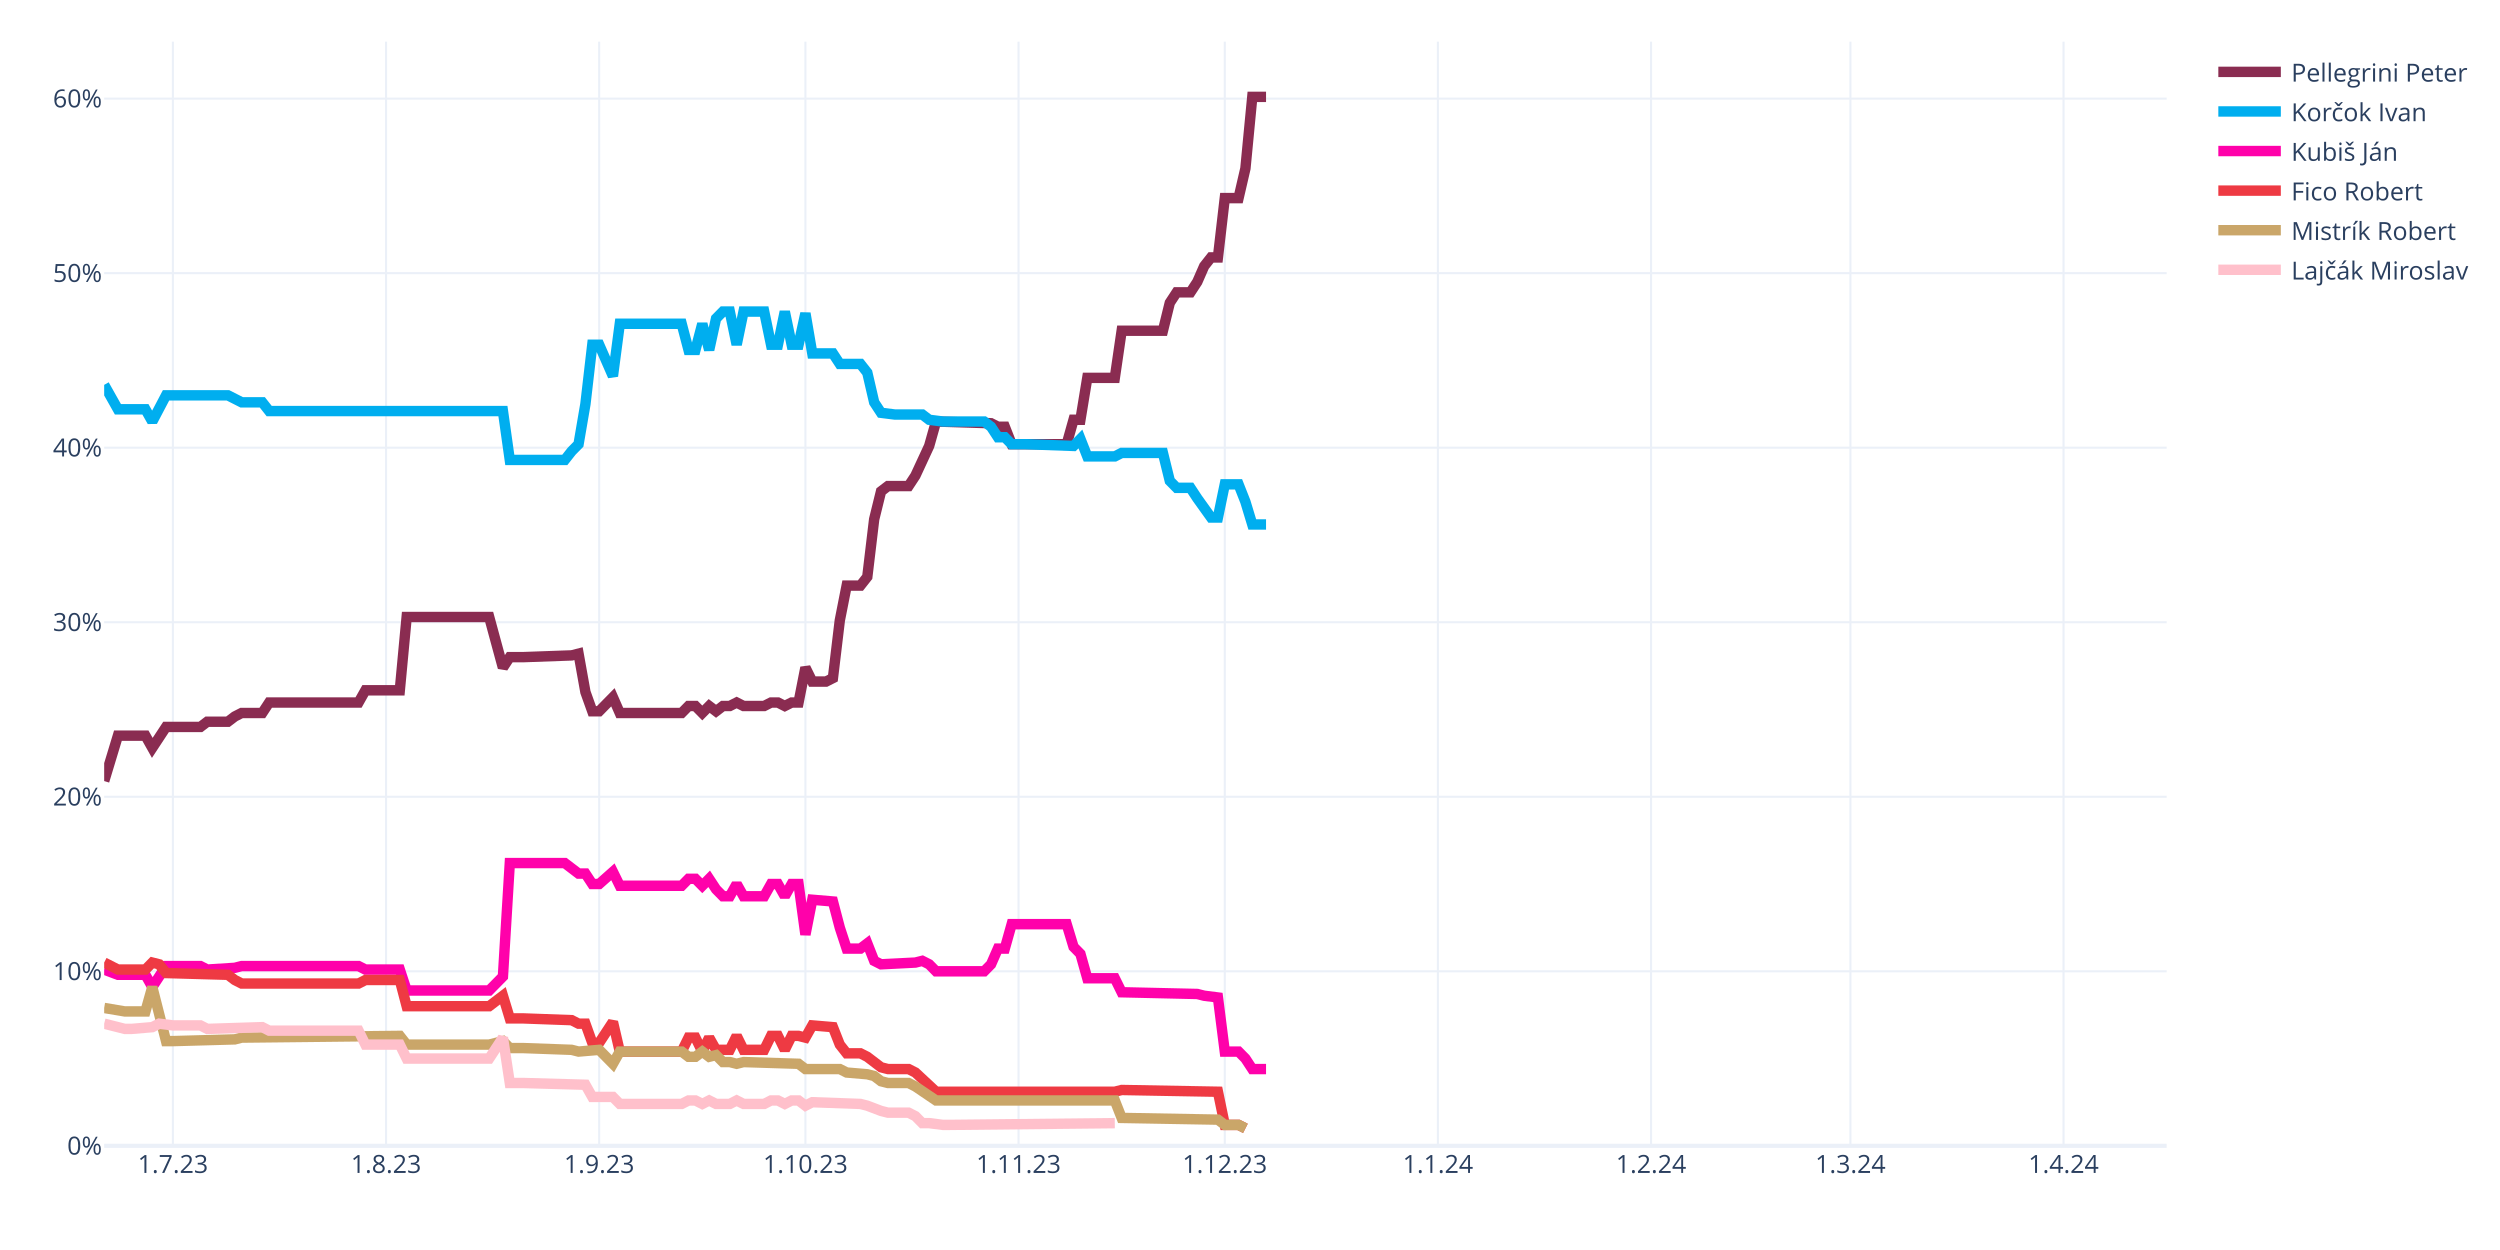
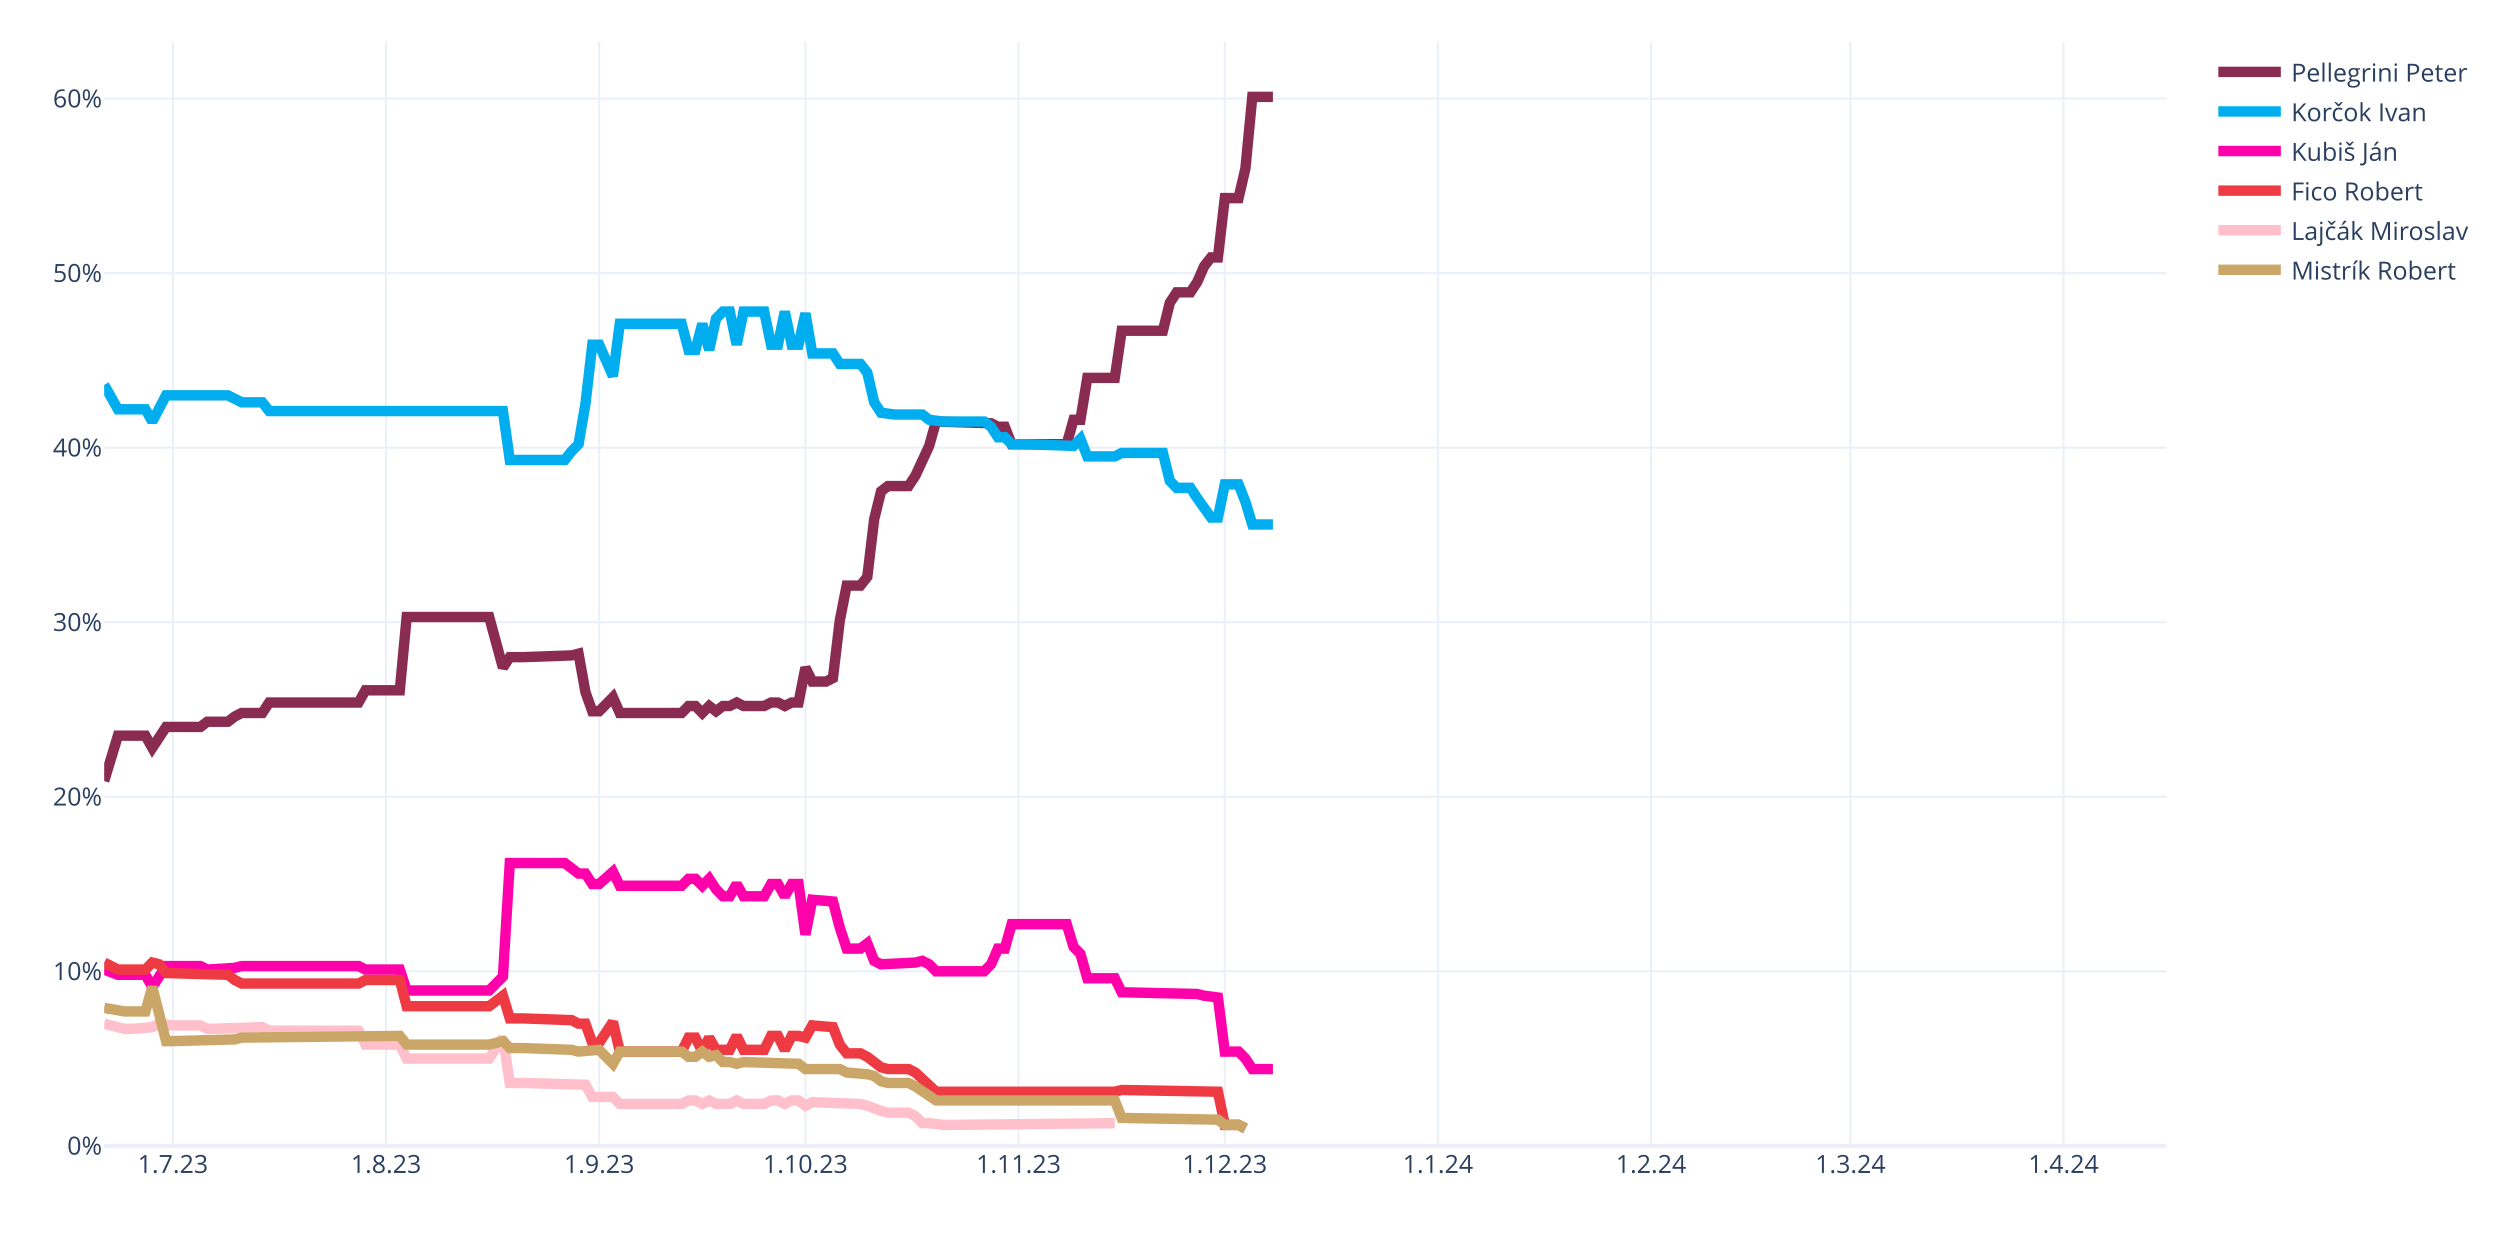
<svg xmlns="http://www.w3.org/2000/svg" class="main-svg" width="1200" height="600" style="" viewBox="0 0 1200 600">
  <rect x="0" y="0" width="1200" height="600" style="fill: rgb(255, 255, 255); fill-opacity: 1;" />
-   <defs id="defs-c23c09">
+   <defs id="defs-a255e2">
    <g class="clips">
-       <clipPath id="clipc23c09xyplot" class="plotclip">
+       <clipPath id="clipa255e2xyplot" class="plotclip">
        <rect width="990" height="530" />
      </clipPath>
-       <clipPath class="axesclip" id="clipc23c09x">
+       <clipPath class="axesclip" id="clipa255e2x">
        <rect x="50" y="0" width="990" height="600" />
      </clipPath>
-       <clipPath class="axesclip" id="clipc23c09y">
+       <clipPath class="axesclip" id="clipa255e2y">
        <rect x="0" y="20" width="1200" height="530" />
      </clipPath>
-       <clipPath class="axesclip" id="clipc23c09xy">
+       <clipPath class="axesclip" id="clipa255e2xy">
        <rect x="50" y="20" width="990" height="530" />
      </clipPath>
    </g>
    <g class="gradients" />
    <g class="patterns" />
  </defs>
  <g class="bglayer" />
  <g class="layer-below">
    <g class="imagelayer" />
    <g class="shapelayer" />
  </g>
  <g class="cartesianlayer">
    <g class="subplot xy">
      <g class="layer-subplot">
        <g class="shapelayer" />
        <g class="imagelayer" />
      </g>
      <g class="minor-gridlayer">
        <g class="x" />
        <g class="y" />
      </g>
      <g class="gridlayer">
        <g class="x">
          <path class="xgrid crisp" transform="translate(83,0)" d="M0,20v530" style="stroke: rgb(235, 240, 248); stroke-opacity: 1; stroke-width: 1px;" />
          <path class="xgrid crisp" transform="translate(185.3,0)" d="M0,20v530" style="stroke: rgb(235, 240, 248); stroke-opacity: 1; stroke-width: 1px;" />
          <path class="xgrid crisp" transform="translate(287.6,0)" d="M0,20v530" style="stroke: rgb(235, 240, 248); stroke-opacity: 1; stroke-width: 1px;" />
          <path class="xgrid crisp" transform="translate(386.6,0)" d="M0,20v530" style="stroke: rgb(235, 240, 248); stroke-opacity: 1; stroke-width: 1px;" />
          <path class="xgrid crisp" transform="translate(488.9,0)" d="M0,20v530" style="stroke: rgb(235, 240, 248); stroke-opacity: 1; stroke-width: 1px;" />
          <path class="xgrid crisp" transform="translate(587.9,0)" d="M0,20v530" style="stroke: rgb(235, 240, 248); stroke-opacity: 1; stroke-width: 1px;" />
          <path class="xgrid crisp" transform="translate(690.2,0)" d="M0,20v530" style="stroke: rgb(235, 240, 248); stroke-opacity: 1; stroke-width: 1px;" />
          <path class="xgrid crisp" transform="translate(792.5,0)" d="M0,20v530" style="stroke: rgb(235, 240, 248); stroke-opacity: 1; stroke-width: 1px;" />
          <path class="xgrid crisp" transform="translate(888.2,0)" d="M0,20v530" style="stroke: rgb(235, 240, 248); stroke-opacity: 1; stroke-width: 1px;" />
          <path class="xgrid crisp" transform="translate(990.5,0)" d="M0,20v530" style="stroke: rgb(235, 240, 248); stroke-opacity: 1; stroke-width: 1px;" />
        </g>
        <g class="y">
          <path class="ygrid crisp" transform="translate(0,466.22)" d="M50,0h990" style="stroke: rgb(235, 240, 248); stroke-opacity: 1; stroke-width: 1px;" />
          <path class="ygrid crisp" transform="translate(0,382.45)" d="M50,0h990" style="stroke: rgb(235, 240, 248); stroke-opacity: 1; stroke-width: 1px;" />
          <path class="ygrid crisp" transform="translate(0,298.67)" d="M50,0h990" style="stroke: rgb(235, 240, 248); stroke-opacity: 1; stroke-width: 1px;" />
          <path class="ygrid crisp" transform="translate(0,214.89)" d="M50,0h990" style="stroke: rgb(235, 240, 248); stroke-opacity: 1; stroke-width: 1px;" />
          <path class="ygrid crisp" transform="translate(0,131.11)" d="M50,0h990" style="stroke: rgb(235, 240, 248); stroke-opacity: 1; stroke-width: 1px;" />
          <path class="ygrid crisp" transform="translate(0,47.34)" d="M50,0h990" style="stroke: rgb(235, 240, 248); stroke-opacity: 1; stroke-width: 1px;" />
        </g>
      </g>
      <g class="zerolinelayer">
        <path class="yzl zl crisp" transform="translate(0,550)" d="M50,0h990" style="stroke: rgb(235, 240, 248); stroke-opacity: 1; stroke-width: 2px;" />
      </g>
      <path class="xlines-below" />
      <path class="ylines-below" />
      <g class="overlines-below" />
      <g class="xaxislayer-below" />
      <g class="yaxislayer-below" />
      <g class="overaxes-below" />
-       <g class="plot" transform="translate(50,20)" clip-path="url(#clipc23c09xyplot)">
+       <g class="plot" transform="translate(50,20)" clip-path="url(#clipa255e2xyplot)">
        <g class="scatterlayer mlayer">
-           <g class="trace scatter trace658388" style="stroke-miterlimit: 2; opacity: 1;">
-             <g class="fills" />
-             <g class="errorbars" />
-             <g class="lines">
-               <path class="js-line" d="M0,354.91L6.6,333.12L9.9,333.12L19.8,333.12L23.1,338.99L29.7,328.94L33,328.94L46.2,328.94L49.5,326.42L59.4,326.42L62.7,323.91L66,322.23L69.3,322.23L75.9,322.23L79.2,317.21L122.1,317.21L125.4,311.34L141.9,311.34L145.2,276.16L184.8,276.16L191.4,300.45L194.7,295.42L201.3,295.42L224.4,294.59L227.7,293.75L231,312.18L234.3,321.4L237.6,321.4L240.9,318.04L244.2,314.69L247.5,322.23L277.2,322.23L280.5,318.88L283.8,318.88L287.1,322.23L290.4,318.88L293.7,321.4L297,318.88L300.3,318.88L303.6,317.21L306.9,318.88L316.8,318.88L320.1,317.21L323.4,317.21L326.7,318.88L330,317.21L333.3,317.21L336.6,300.45L339.9,307.15L346.5,307.15L349.8,305.48L353.1,277.83L356.4,261.08L363,261.08L366.3,256.89L369.6,229.24L372.9,215.84L376.2,213.32L379.5,213.32L386.1,213.32L389.4,208.3L396,194.05L399.3,182.33L425.7,183.16L429,184.84L432.3,184.84L435.6,193.22L462,193.22L465.3,181.49L468.6,181.49L471.9,161.38L485.1,161.38L488.4,138.76L508.2,138.76L511.5,125.36L514.8,120.33L518.1,120.33L521.4,120.33L524.7,115.3L528,107.76L531.3,103.57L534.6,103.57L537.9,75.09L544.5,75.09L547.8,60.85L551.1,26.5L554.4,26.5L557.7,26.5" style="vector-effect: none; fill: none; stroke: rgb(138, 44, 81); stroke-opacity: 1; stroke-width: 5px; opacity: 1;" />
-             </g>
-             <g class="points" />
-             <g class="text" />
-           </g>
-           <g class="trace scatter trace007fae" style="stroke-miterlimit: 2; opacity: 1;">
-             <g class="fills" />
-             <g class="errorbars" />
-             <g class="lines">
-               <path class="js-line" d="M0,164.73L6.6,176.46L9.9,176.46L19.8,176.46L23.1,182.33L29.7,169.76L33,169.76L59.4,169.76L62.7,171.43L66,173.11L69.3,173.11L75.9,173.11L79.2,177.3L191.4,177.3L194.7,200.76L221.1,200.76L224.4,196.57L227.7,193.22L231,173.95L234.3,145.46L237.6,145.46L244.2,160.54L247.5,135.41L277.2,135.41L280.5,147.98L283.8,147.98L287.1,135.41L290.4,147.98L293.7,132.9L297,129.55L300.3,129.55L303.6,145.46L306.9,129.55L316.8,129.55L320.1,145.46L323.4,145.46L326.7,129.55L330,145.46L333.3,145.46L336.6,130.38L339.9,149.65L349.8,149.65L353.1,154.68L363,154.68L366.3,158.87L369.6,173.11L372.9,178.14L379.5,178.97L382.8,178.97L392.7,178.97L396,181.49L402.6,182.33L405.9,182.33L422.4,182.33L425.7,184.84L429,189.87L432.3,189.87L435.6,193.22L442.2,193.22L465.3,194.05L468.6,190.7L471.9,199.08L475.2,199.08L485.1,199.08L488.4,197.41L508.2,197.41L511.5,210.81L514.8,214.16L518.1,214.16L521.4,214.16L524.7,219.19L531.3,228.4L534.6,228.4L537.9,212.49L541.2,212.49L544.5,212.49L547.8,220.86L551.1,231.75L554.4,231.75L557.7,231.75" style="vector-effect: none; fill: none; stroke: rgb(0, 174, 239); stroke-opacity: 1; stroke-width: 5px; opacity: 1;" />
-             </g>
-             <g class="points" />
-             <g class="text" />
-           </g>
-           <g class="trace scatter tracefce4bd" style="stroke-miterlimit: 2; opacity: 1;">
-             <g class="fills" />
-             <g class="errorbars" />
-             <g class="lines">
-               <path class="js-line" d="M0,445.39L6.6,447.9L9.9,447.9L19.8,447.9L23.1,453.76L29.7,443.71L33,443.71L46.2,443.71L49.5,445.39L62.7,444.55L66,443.71L122.1,443.71L125.4,445.39L141.9,445.39L145.2,455.44L184.8,455.44L191.4,448.74L194.7,394.28L201.3,394.28L221.1,394.28L224.4,396.79L227.7,399.31L231,399.31L234.3,404.33L237.6,404.33L244.2,398.47L247.5,405.17L277.2,405.17L280.5,401.82L283.8,401.82L287.1,405.17L290.4,401.82L293.7,406.85L297,410.2L300.3,410.2L303.6,404.33L306.9,410.2L316.8,410.2L320.1,404.33L323.4,404.33L326.7,410.2L330,404.33L333.3,404.33L336.6,428.63L339.9,411.87L349.8,412.71L353.1,425.28L356.4,435.33L359.7,435.33L363,435.33L366.3,432.82L369.6,441.2L372.9,442.87L389.4,442.03L392.7,441.2L396,442.87L399.3,446.22L422.4,446.22L425.7,442.87L429,435.33L432.3,435.33L435.6,423.6L442.2,423.6L462,423.6L465.3,434.49L468.6,437.85L471.9,449.57L485.1,449.57L488.4,456.28L524.7,457.11L528,457.95L534.6,458.79L537.9,484.76L544.5,484.76L547.8,488.11L551.1,493.14L554.4,493.14L557.7,493.14" style="vector-effect: none; fill: none; stroke: rgb(255, 1, 170); stroke-opacity: 1; stroke-width: 5px; opacity: 1;" />
-             </g>
-             <g class="points" />
-             <g class="text" />
-           </g>
-           <g class="trace scatter tracea960ab" style="stroke-miterlimit: 2; opacity: 1;">
+           <g class="trace scatter tracec82428" style="stroke-miterlimit: 2; opacity: 1;">
+             <g class="fills" />
+             <g class="errorbars" />
+             <g class="lines">
+               <path class="js-line" d="M0,354.91L6.6,333.12L9.9,333.12L19.8,333.12L23.1,338.99L29.7,328.94L33,328.94L46.2,328.94L49.5,326.42L59.4,326.42L62.7,323.91L66,322.23L69.3,322.23L75.9,322.23L79.2,317.21L122.1,317.21L125.4,311.34L141.9,311.34L145.2,276.16L184.8,276.16L191.4,300.45L194.7,295.42L201.3,295.42L224.4,294.59L227.7,293.75L231,312.18L234.3,321.4L237.6,321.4L240.9,318.04L244.2,314.69L247.5,322.23L277.2,322.23L280.5,318.88L283.8,318.88L287.1,322.23L290.4,318.88L293.7,321.4L297,318.88L300.3,318.88L303.6,317.21L306.9,318.88L316.8,318.88L320.1,317.21L323.4,317.21L326.7,318.88L330,317.21L333.3,317.21L336.6,300.45L339.9,307.15L346.5,307.15L349.8,305.48L353.1,277.83L356.4,261.08L363,261.08L366.3,256.89L369.6,229.24L372.9,215.84L376.2,213.32L379.5,213.32L386.1,213.32L389.4,208.3L396,194.05L399.3,182.33L425.7,183.16L429,184.84L432.3,184.84L435.6,193.22L462,193.22L465.3,181.49L468.6,181.49L471.9,161.38L485.1,161.38L488.4,138.76L508.2,138.76L511.5,125.36L514.8,120.33L518.1,120.33L521.4,120.33L524.7,115.3L528,107.76L531.3,103.57L534.6,103.57L537.9,75.09L544.5,75.09L547.8,60.85L551.1,26.5L554.4,26.5L561,26.5" style="vector-effect: none; fill: none; stroke: rgb(138, 44, 81); stroke-opacity: 1; stroke-width: 5px; opacity: 1;" />
+             </g>
+             <g class="points" />
+             <g class="text" />
+           </g>
+           <g class="trace scatter tracedb1215" style="stroke-miterlimit: 2; opacity: 1;">
+             <g class="fills" />
+             <g class="errorbars" />
+             <g class="lines">
+               <path class="js-line" d="M0,164.73L6.6,176.46L9.9,176.46L19.8,176.46L23.1,182.33L29.7,169.76L33,169.76L59.4,169.76L62.7,171.43L66,173.11L69.3,173.11L75.9,173.11L79.2,177.3L191.4,177.3L194.7,200.76L221.1,200.76L224.4,196.57L227.7,193.22L231,173.95L234.3,145.46L237.6,145.46L244.2,160.54L247.5,135.41L277.2,135.41L280.5,147.98L283.8,147.98L287.1,135.41L290.4,147.98L293.7,132.9L297,129.55L300.3,129.55L303.6,145.46L306.9,129.55L316.8,129.55L320.1,145.46L323.4,145.46L326.7,129.55L330,145.46L333.3,145.46L336.6,130.38L339.9,149.65L349.8,149.65L353.1,154.68L363,154.68L366.3,158.87L369.6,173.11L372.9,178.14L379.5,178.97L382.8,178.97L392.7,178.97L396,181.49L402.6,182.33L405.9,182.33L422.4,182.33L425.7,184.84L429,189.87L432.3,189.87L435.6,193.22L442.2,193.22L465.3,194.05L468.6,190.7L471.9,199.08L475.2,199.08L485.1,199.08L488.4,197.41L508.2,197.41L511.5,210.81L514.8,214.16L518.1,214.16L521.4,214.16L524.7,219.19L531.3,228.4L534.6,228.4L537.9,212.49L541.2,212.49L544.5,212.49L547.8,220.86L551.1,231.75L554.4,231.75L561,231.75" style="vector-effect: none; fill: none; stroke: rgb(0, 174, 239); stroke-opacity: 1; stroke-width: 5px; opacity: 1;" />
+             </g>
+             <g class="points" />
+             <g class="text" />
+           </g>
+           <g class="trace scatter tracee34a2e" style="stroke-miterlimit: 2; opacity: 1;">
+             <g class="fills" />
+             <g class="errorbars" />
+             <g class="lines">
+               <path class="js-line" d="M0,445.39L6.6,447.9L9.9,447.9L19.8,447.9L23.1,453.76L29.7,443.71L33,443.71L46.2,443.71L49.5,445.39L62.7,444.55L66,443.71L122.1,443.71L125.4,445.39L141.9,445.39L145.2,455.44L184.8,455.44L191.4,448.74L194.7,394.28L201.3,394.28L221.1,394.28L224.4,396.79L227.7,399.31L231,399.31L234.3,404.33L237.6,404.33L244.2,398.47L247.5,405.17L277.2,405.17L280.5,401.82L283.8,401.82L287.1,405.17L290.4,401.82L293.7,406.85L297,410.2L300.3,410.2L303.6,404.33L306.9,410.2L316.8,410.2L320.1,404.33L323.4,404.33L326.7,410.2L330,404.33L333.3,404.33L336.6,428.63L339.9,411.87L349.8,412.71L353.1,425.28L356.4,435.33L359.7,435.33L363,435.33L366.3,432.82L369.6,441.2L372.9,442.87L389.4,442.03L392.7,441.2L396,442.87L399.3,446.22L422.4,446.22L425.7,442.87L429,435.33L432.3,435.33L435.6,423.6L442.2,423.6L462,423.6L465.3,434.49L468.6,437.85L471.9,449.57L485.1,449.57L488.4,456.28L524.7,457.11L528,457.95L534.6,458.79L537.9,484.76L544.5,484.76L547.8,488.11L551.1,493.14L554.4,493.14L561,493.14" style="vector-effect: none; fill: none; stroke: rgb(255, 1, 170); stroke-opacity: 1; stroke-width: 5px; opacity: 1;" />
+             </g>
+             <g class="points" />
+             <g class="text" />
+           </g>
+           <g class="trace scatter traceffe6ab" style="stroke-miterlimit: 2; opacity: 1;">
            <g class="fills" />
            <g class="errorbars" />
            <g class="lines">
              <path class="js-line" d="M0,442.03L6.6,445.39L9.9,445.39L19.8,445.39L23.1,442.03L26.4,442.87L29.7,447.06L59.4,447.9L62.7,450.41L66,452.09L69.3,452.09L122.1,452.09L125.4,450.41L141.9,450.41L145.2,462.98L184.8,462.98L191.4,457.95L194.7,468.84L201.3,468.84L224.4,469.68L227.7,471.36L231,471.36L234.3,480.57L237.6,480.57L240.9,475.54L244.2,470.52L247.5,484.76L277.2,484.76L280.5,478.06L283.8,478.06L287.1,484.76L290.4,478.06L293.7,483.92L300.3,483.92L303.6,477.22L306.9,483.92L310.2,483.92L316.8,483.92L320.1,477.22L323.4,477.22L326.7,483.92L330,477.22L333.3,477.22L336.6,478.06L339.9,472.19L349.8,473.03L353.1,481.41L356.4,485.6L359.7,485.6L363,485.6L366.3,487.27L372.9,492.3L376.2,493.14L386.1,493.14L389.4,494.81L399.3,504.03L402.6,504.03L485.1,504.03L488.4,503.19L534.6,504.03L537.9,519.95L544.5,519.95L547.8,521.62" style="vector-effect: none; fill: none; stroke: rgb(238, 58, 67); stroke-opacity: 1; stroke-width: 5px; opacity: 1;" />
            </g>
            <g class="points" />
            <g class="text" />
          </g>
-           <g class="trace scatter trace46d7ff" style="stroke-miterlimit: 2; opacity: 1;">
+           <g class="trace scatter trace1a0d90" style="stroke-miterlimit: 2; opacity: 1;">
+             <g class="fills" />
+             <g class="errorbars" />
+             <g class="lines">
+               <path class="js-line" d="M0,471.36L9.9,473.87L13.2,473.87L23.1,473.03L26.4,471.36L33,472.19L36.3,472.19L46.2,472.19L49.5,473.87L75.9,473.03L79.2,474.71L122.1,474.71L125.4,481.41L141.9,481.41L145.2,488.11L184.8,488.11L191.4,478.06L194.7,499.84L201.3,499.84L231,500.68L234.3,506.54L244.2,506.54L247.5,509.89L277.2,509.89L280.5,508.22L283.8,508.22L287.1,509.89L290.4,508.22L293.7,509.89L300.3,509.89L303.6,508.22L306.9,509.89L310.2,509.89L316.8,509.89L320.1,508.22L323.4,508.22L326.7,509.89L330,508.22L333.3,508.22L336.6,510.73L339.9,509.06L363,509.89L366.3,510.73L372.9,513.24L376.2,514.08L386.1,514.08L389.4,515.76L392.7,519.11L396,519.11L402.6,519.95L405.9,519.95L485.1,519.11" style="vector-effect: none; fill: none; stroke: rgb(255, 192, 203); stroke-opacity: 1; stroke-width: 5px; opacity: 1;" />
+             </g>
+             <g class="points" />
+             <g class="text" />
+           </g>
+           <g class="trace scatter trace5a92eb" style="stroke-miterlimit: 2; opacity: 1;">
            <g class="fills" />
            <g class="errorbars" />
            <g class="lines">
              <path class="js-line" d="M0,463.82L9.9,465.49L13.2,465.49L19.8,465.49L23.1,453.76L29.7,479.73L33,479.73L62.7,478.9L66,478.06L141.9,477.22L145.2,481.41L184.8,481.41L191.4,479.73L194.7,483.08L201.3,483.08L224.4,483.92L227.7,484.76L237.6,483.92L240.9,487.27L244.2,490.62L247.5,484.76L277.2,484.76L280.5,487.27L283.8,487.27L287.1,484.76L290.4,487.27L293.7,486.44L297,489.79L300.3,489.79L303.6,490.62L306.9,489.79L333.3,490.62L336.6,493.14L353.1,493.14L356.4,494.81L366.3,495.65L369.6,496.49L372.9,499L376.2,499.84L386.1,499.84L389.4,501.52L399.3,508.22L402.6,508.22L485.1,508.22L488.4,516.6L534.6,517.43L537.9,519.95L544.5,519.95L547.8,521.62" style="vector-effect: none; fill: none; stroke: rgb(202, 166, 105); stroke-opacity: 1; stroke-width: 5px; opacity: 1;" />
-             </g>
-             <g class="points" />
-             <g class="text" />
-           </g>
-           <g class="trace scatter traceb031b6" style="stroke-miterlimit: 2; opacity: 1;">
-             <g class="fills" />
-             <g class="errorbars" />
-             <g class="lines">
-               <path class="js-line" d="M0,471.36L9.9,473.87L13.2,473.87L23.1,473.03L26.4,471.36L33,472.19L36.3,472.19L46.2,472.19L49.5,473.87L75.9,473.03L79.2,474.71L122.1,474.71L125.4,481.41L141.9,481.41L145.2,488.11L184.8,488.11L191.4,478.06L194.7,499.84L201.3,499.84L231,500.68L234.3,506.54L244.2,506.54L247.5,509.89L277.2,509.89L280.5,508.22L283.8,508.22L287.1,509.89L290.4,508.22L293.7,509.89L300.3,509.89L303.6,508.22L306.9,509.89L310.2,509.89L316.8,509.89L320.1,508.22L323.4,508.22L326.7,509.89L330,508.22L333.3,508.22L336.6,510.73L339.9,509.06L363,509.89L366.3,510.73L372.9,513.24L376.2,514.08L386.1,514.08L389.4,515.76L392.7,519.11L396,519.11L402.6,519.95L405.9,519.95L485.1,519.11" style="vector-effect: none; fill: none; stroke: rgb(255, 192, 203); stroke-opacity: 1; stroke-width: 5px; opacity: 1;" />
            </g>
            <g class="points" />
            <g class="text" />
          </g>
        </g>
      </g>
      <g class="overplot" />
      <path class="xlines-above crisp" d="M0,0" style="fill: none;" />
      <path class="ylines-above crisp" d="M0,0" style="fill: none;" />
      <g class="overlines-above" />
      <g class="xaxislayer-above">
        <g class="xtick">
          <text text-anchor="middle" x="0" y="563" transform="translate(83,0)" style="font-family: 'Open Sans', verdana, arial, sans-serif; font-size: 12px; fill: rgb(42, 63, 95); fill-opacity: 1; white-space: pre; opacity: 1;">1.7.23</text>
        </g>
        <g class="xtick">
          <text text-anchor="middle" x="0" y="563" style="font-family: 'Open Sans', verdana, arial, sans-serif; font-size: 12px; fill: rgb(42, 63, 95); fill-opacity: 1; white-space: pre; opacity: 1;" transform="translate(185.3,0)">1.8.23</text>
        </g>
        <g class="xtick">
          <text text-anchor="middle" x="0" y="563" style="font-family: 'Open Sans', verdana, arial, sans-serif; font-size: 12px; fill: rgb(42, 63, 95); fill-opacity: 1; white-space: pre; opacity: 1;" transform="translate(287.6,0)">1.9.23</text>
        </g>
        <g class="xtick">
          <text text-anchor="middle" x="0" y="563" style="font-family: 'Open Sans', verdana, arial, sans-serif; font-size: 12px; fill: rgb(42, 63, 95); fill-opacity: 1; white-space: pre; opacity: 1;" transform="translate(386.6,0)">1.10.23</text>
        </g>
        <g class="xtick">
          <text text-anchor="middle" x="0" y="563" style="font-family: 'Open Sans', verdana, arial, sans-serif; font-size: 12px; fill: rgb(42, 63, 95); fill-opacity: 1; white-space: pre; opacity: 1;" transform="translate(488.9,0)">1.11.23</text>
        </g>
        <g class="xtick">
          <text text-anchor="middle" x="0" y="563" style="font-family: 'Open Sans', verdana, arial, sans-serif; font-size: 12px; fill: rgb(42, 63, 95); fill-opacity: 1; white-space: pre; opacity: 1;" transform="translate(587.9,0)">1.12.23</text>
        </g>
        <g class="xtick">
          <text text-anchor="middle" x="0" y="563" style="font-family: 'Open Sans', verdana, arial, sans-serif; font-size: 12px; fill: rgb(42, 63, 95); fill-opacity: 1; white-space: pre; opacity: 1;" transform="translate(690.2,0)">1.1.24</text>
        </g>
        <g class="xtick">
          <text text-anchor="middle" x="0" y="563" style="font-family: 'Open Sans', verdana, arial, sans-serif; font-size: 12px; fill: rgb(42, 63, 95); fill-opacity: 1; white-space: pre; opacity: 1;" transform="translate(792.5,0)">1.2.24</text>
        </g>
        <g class="xtick">
          <text text-anchor="middle" x="0" y="563" style="font-family: 'Open Sans', verdana, arial, sans-serif; font-size: 12px; fill: rgb(42, 63, 95); fill-opacity: 1; white-space: pre; opacity: 1;" transform="translate(888.2,0)">1.3.24</text>
        </g>
        <g class="xtick">
          <text text-anchor="middle" x="0" y="563" style="font-family: 'Open Sans', verdana, arial, sans-serif; font-size: 12px; fill: rgb(42, 63, 95); fill-opacity: 1; white-space: pre; opacity: 1;" transform="translate(990.5,0)">1.4.24</text>
        </g>
      </g>
      <g class="yaxislayer-above">
        <g class="ytick">
          <text text-anchor="end" x="49" y="4.2" transform="translate(0,550)" style="font-family: 'Open Sans', verdana, arial, sans-serif; font-size: 12px; fill: rgb(42, 63, 95); fill-opacity: 1; white-space: pre; opacity: 1;">0%</text>
        </g>
        <g class="ytick">
          <text text-anchor="end" x="49" y="4.2" style="font-family: 'Open Sans', verdana, arial, sans-serif; font-size: 12px; fill: rgb(42, 63, 95); fill-opacity: 1; white-space: pre; opacity: 1;" transform="translate(0,466.22)">10%</text>
        </g>
        <g class="ytick">
          <text text-anchor="end" x="49" y="4.2" style="font-family: 'Open Sans', verdana, arial, sans-serif; font-size: 12px; fill: rgb(42, 63, 95); fill-opacity: 1; white-space: pre; opacity: 1;" transform="translate(0,382.45)">20%</text>
        </g>
        <g class="ytick">
          <text text-anchor="end" x="49" y="4.2" style="font-family: 'Open Sans', verdana, arial, sans-serif; font-size: 12px; fill: rgb(42, 63, 95); fill-opacity: 1; white-space: pre; opacity: 1;" transform="translate(0,298.67)">30%</text>
        </g>
        <g class="ytick">
          <text text-anchor="end" x="49" y="4.2" style="font-family: 'Open Sans', verdana, arial, sans-serif; font-size: 12px; fill: rgb(42, 63, 95); fill-opacity: 1; white-space: pre; opacity: 1;" transform="translate(0,214.89)">40%</text>
        </g>
        <g class="ytick">
          <text text-anchor="end" x="49" y="4.2" style="font-family: 'Open Sans', verdana, arial, sans-serif; font-size: 12px; fill: rgb(42, 63, 95); fill-opacity: 1; white-space: pre; opacity: 1;" transform="translate(0,131.11)">50%</text>
        </g>
        <g class="ytick">
          <text text-anchor="end" x="49" y="4.2" style="font-family: 'Open Sans', verdana, arial, sans-serif; font-size: 12px; fill: rgb(42, 63, 95); fill-opacity: 1; white-space: pre; opacity: 1;" transform="translate(0,47.34)">60%</text>
        </g>
      </g>
      <g class="overaxes-above" />
    </g>
  </g>
  <g class="polarlayer" />
  <g class="smithlayer" />
  <g class="ternarylayer" />
  <g class="geolayer" />
  <g class="funnelarealayer" />
  <g class="pielayer" />
  <g class="iciclelayer" />
  <g class="treemaplayer" />
  <g class="sunburstlayer" />
  <g class="glimages" />
-   <defs id="topdefs-c23c09">
+   <defs id="topdefs-a255e2">
    <g class="clips" />
-     <clipPath id="legendc23c09">
+     <clipPath id="legenda255e2">
      <rect width="128" height="124" x="0" y="0" />
    </clipPath>
  </defs>
  <g class="layer-above">
    <g class="imagelayer" />
    <g class="shapelayer" />
  </g>
  <g class="infolayer">
    <g class="legend" pointer-events="all" transform="translate(1059.8,20)">
      <rect class="bg" shape-rendering="crispEdges" style="stroke: rgb(68, 68, 68); stroke-opacity: 1; fill: rgb(255, 255, 255); fill-opacity: 1; stroke-width: 0px;" width="128" height="124" x="0" y="0" />
-       <g class="scrollbox" transform="" clip-path="url(#legendc23c09)">
+       <g class="scrollbox" transform="" clip-path="url(#legenda255e2)">
        <g class="groups">
          <g class="traces" transform="translate(0,14.5)" style="opacity: 1;">
            <text class="legendtext" text-anchor="start" x="40" y="4.68" style="font-family: 'Open Sans', verdana, arial, sans-serif; font-size: 12px; fill: rgb(42, 63, 95); fill-opacity: 1; white-space: pre;">Pellegrini Peter</text>
            <g class="layers" style="opacity: 1;">
              <g class="legendfill" />
              <g class="legendlines">
                <path class="js-line" d="M5,0h30" style="fill: none; stroke: rgb(138, 44, 81); stroke-opacity: 1; stroke-width: 5px;" />
              </g>
              <g class="legendsymbols">
                <g class="legendpoints" />
              </g>
            </g>
            <rect class="legendtoggle" x="0" y="-9.5" width="122.703" height="19" style="fill: rgb(0, 0, 0); fill-opacity: 0;" />
          </g>
          <g class="traces" transform="translate(0,33.5)" style="opacity: 1;">
            <text class="legendtext" text-anchor="start" x="40" y="4.68" style="font-family: 'Open Sans', verdana, arial, sans-serif; font-size: 12px; fill: rgb(42, 63, 95); fill-opacity: 1; white-space: pre;">Korčok Ivan</text>
            <g class="layers" style="opacity: 1;">
              <g class="legendfill" />
              <g class="legendlines">
                <path class="js-line" d="M5,0h30" style="fill: none; stroke: rgb(0, 174, 239); stroke-opacity: 1; stroke-width: 5px;" />
              </g>
              <g class="legendsymbols">
                <g class="legendpoints" />
              </g>
            </g>
            <rect class="legendtoggle" x="0" y="-9.5" width="122.703" height="19" style="fill: rgb(0, 0, 0); fill-opacity: 0;" />
          </g>
          <g class="traces" transform="translate(0,52.5)" style="opacity: 1;">
            <text class="legendtext" text-anchor="start" x="40" y="4.68" style="font-family: 'Open Sans', verdana, arial, sans-serif; font-size: 12px; fill: rgb(42, 63, 95); fill-opacity: 1; white-space: pre;">Kubiš Ján</text>
            <g class="layers" style="opacity: 1;">
              <g class="legendfill" />
              <g class="legendlines">
                <path class="js-line" d="M5,0h30" style="fill: none; stroke: rgb(255, 1, 170); stroke-opacity: 1; stroke-width: 5px;" />
              </g>
              <g class="legendsymbols">
                <g class="legendpoints" />
              </g>
            </g>
            <rect class="legendtoggle" x="0" y="-9.5" width="122.703" height="19" style="fill: rgb(0, 0, 0); fill-opacity: 0;" />
          </g>
          <g class="traces" transform="translate(0,71.5)" style="opacity: 1;">
            <text class="legendtext" text-anchor="start" x="40" y="4.68" style="font-family: 'Open Sans', verdana, arial, sans-serif; font-size: 12px; fill: rgb(42, 63, 95); fill-opacity: 1; white-space: pre;">Fico Robert</text>
            <g class="layers" style="opacity: 1;">
              <g class="legendfill" />
              <g class="legendlines">
                <path class="js-line" d="M5,0h30" style="fill: none; stroke: rgb(238, 58, 67); stroke-opacity: 1; stroke-width: 5px;" />
              </g>
              <g class="legendsymbols">
                <g class="legendpoints" />
              </g>
            </g>
            <rect class="legendtoggle" x="0" y="-9.5" width="122.703" height="19" style="fill: rgb(0, 0, 0); fill-opacity: 0;" />
          </g>
          <g class="traces" transform="translate(0,90.5)" style="opacity: 1;">
+             <text class="legendtext" text-anchor="start" x="40" y="4.68" style="font-family: 'Open Sans', verdana, arial, sans-serif; font-size: 12px; fill: rgb(42, 63, 95); fill-opacity: 1; white-space: pre;">Lajčák Miroslav</text>
+             <g class="layers" style="opacity: 1;">
+               <g class="legendfill" />
+               <g class="legendlines">
+                 <path class="js-line" d="M5,0h30" style="fill: none; stroke: rgb(255, 192, 203); stroke-opacity: 1; stroke-width: 5px;" />
+               </g>
+               <g class="legendsymbols">
+                 <g class="legendpoints" />
+               </g>
+             </g>
+             <rect class="legendtoggle" x="0" y="-9.5" width="122.703" height="19" style="fill: rgb(0, 0, 0); fill-opacity: 0;" />
+           </g>
+           <g class="traces" transform="translate(0,109.5)" style="opacity: 1;">
            <text class="legendtext" text-anchor="start" x="40" y="4.68" style="font-family: 'Open Sans', verdana, arial, sans-serif; font-size: 12px; fill: rgb(42, 63, 95); fill-opacity: 1; white-space: pre;">Mistrík Robert</text>
            <g class="layers" style="opacity: 1;">
              <g class="legendfill" />
              <g class="legendlines">
                <path class="js-line" d="M5,0h30" style="fill: none; stroke: rgb(202, 166, 105); stroke-opacity: 1; stroke-width: 5px;" />
-               </g>
-               <g class="legendsymbols">
-                 <g class="legendpoints" />
-               </g>
-             </g>
-             <rect class="legendtoggle" x="0" y="-9.5" width="122.703" height="19" style="fill: rgb(0, 0, 0); fill-opacity: 0;" />
-           </g>
-           <g class="traces" transform="translate(0,109.5)" style="opacity: 1;">
-             <text class="legendtext" text-anchor="start" x="40" y="4.68" style="font-family: 'Open Sans', verdana, arial, sans-serif; font-size: 12px; fill: rgb(42, 63, 95); fill-opacity: 1; white-space: pre;">Lajčák Miroslav</text>
-             <g class="layers" style="opacity: 1;">
-               <g class="legendfill" />
-               <g class="legendlines">
-                 <path class="js-line" d="M5,0h30" style="fill: none; stroke: rgb(255, 192, 203); stroke-opacity: 1; stroke-width: 5px;" />
              </g>
              <g class="legendsymbols">
                <g class="legendpoints" />
              </g>
            </g>
            <rect class="legendtoggle" x="0" y="-9.5" width="122.703" height="19" style="fill: rgb(0, 0, 0); fill-opacity: 0;" />
          </g>
        </g>
      </g>
      <rect class="scrollbar" rx="20" ry="3" width="0" height="0" style="fill: rgb(128, 139, 164); fill-opacity: 1;" x="0" y="0" />
    </g>
    <g class="g-gtitle" />
    <g class="g-xtitle" />
    <g class="g-ytitle" />
  </g>
</svg>
